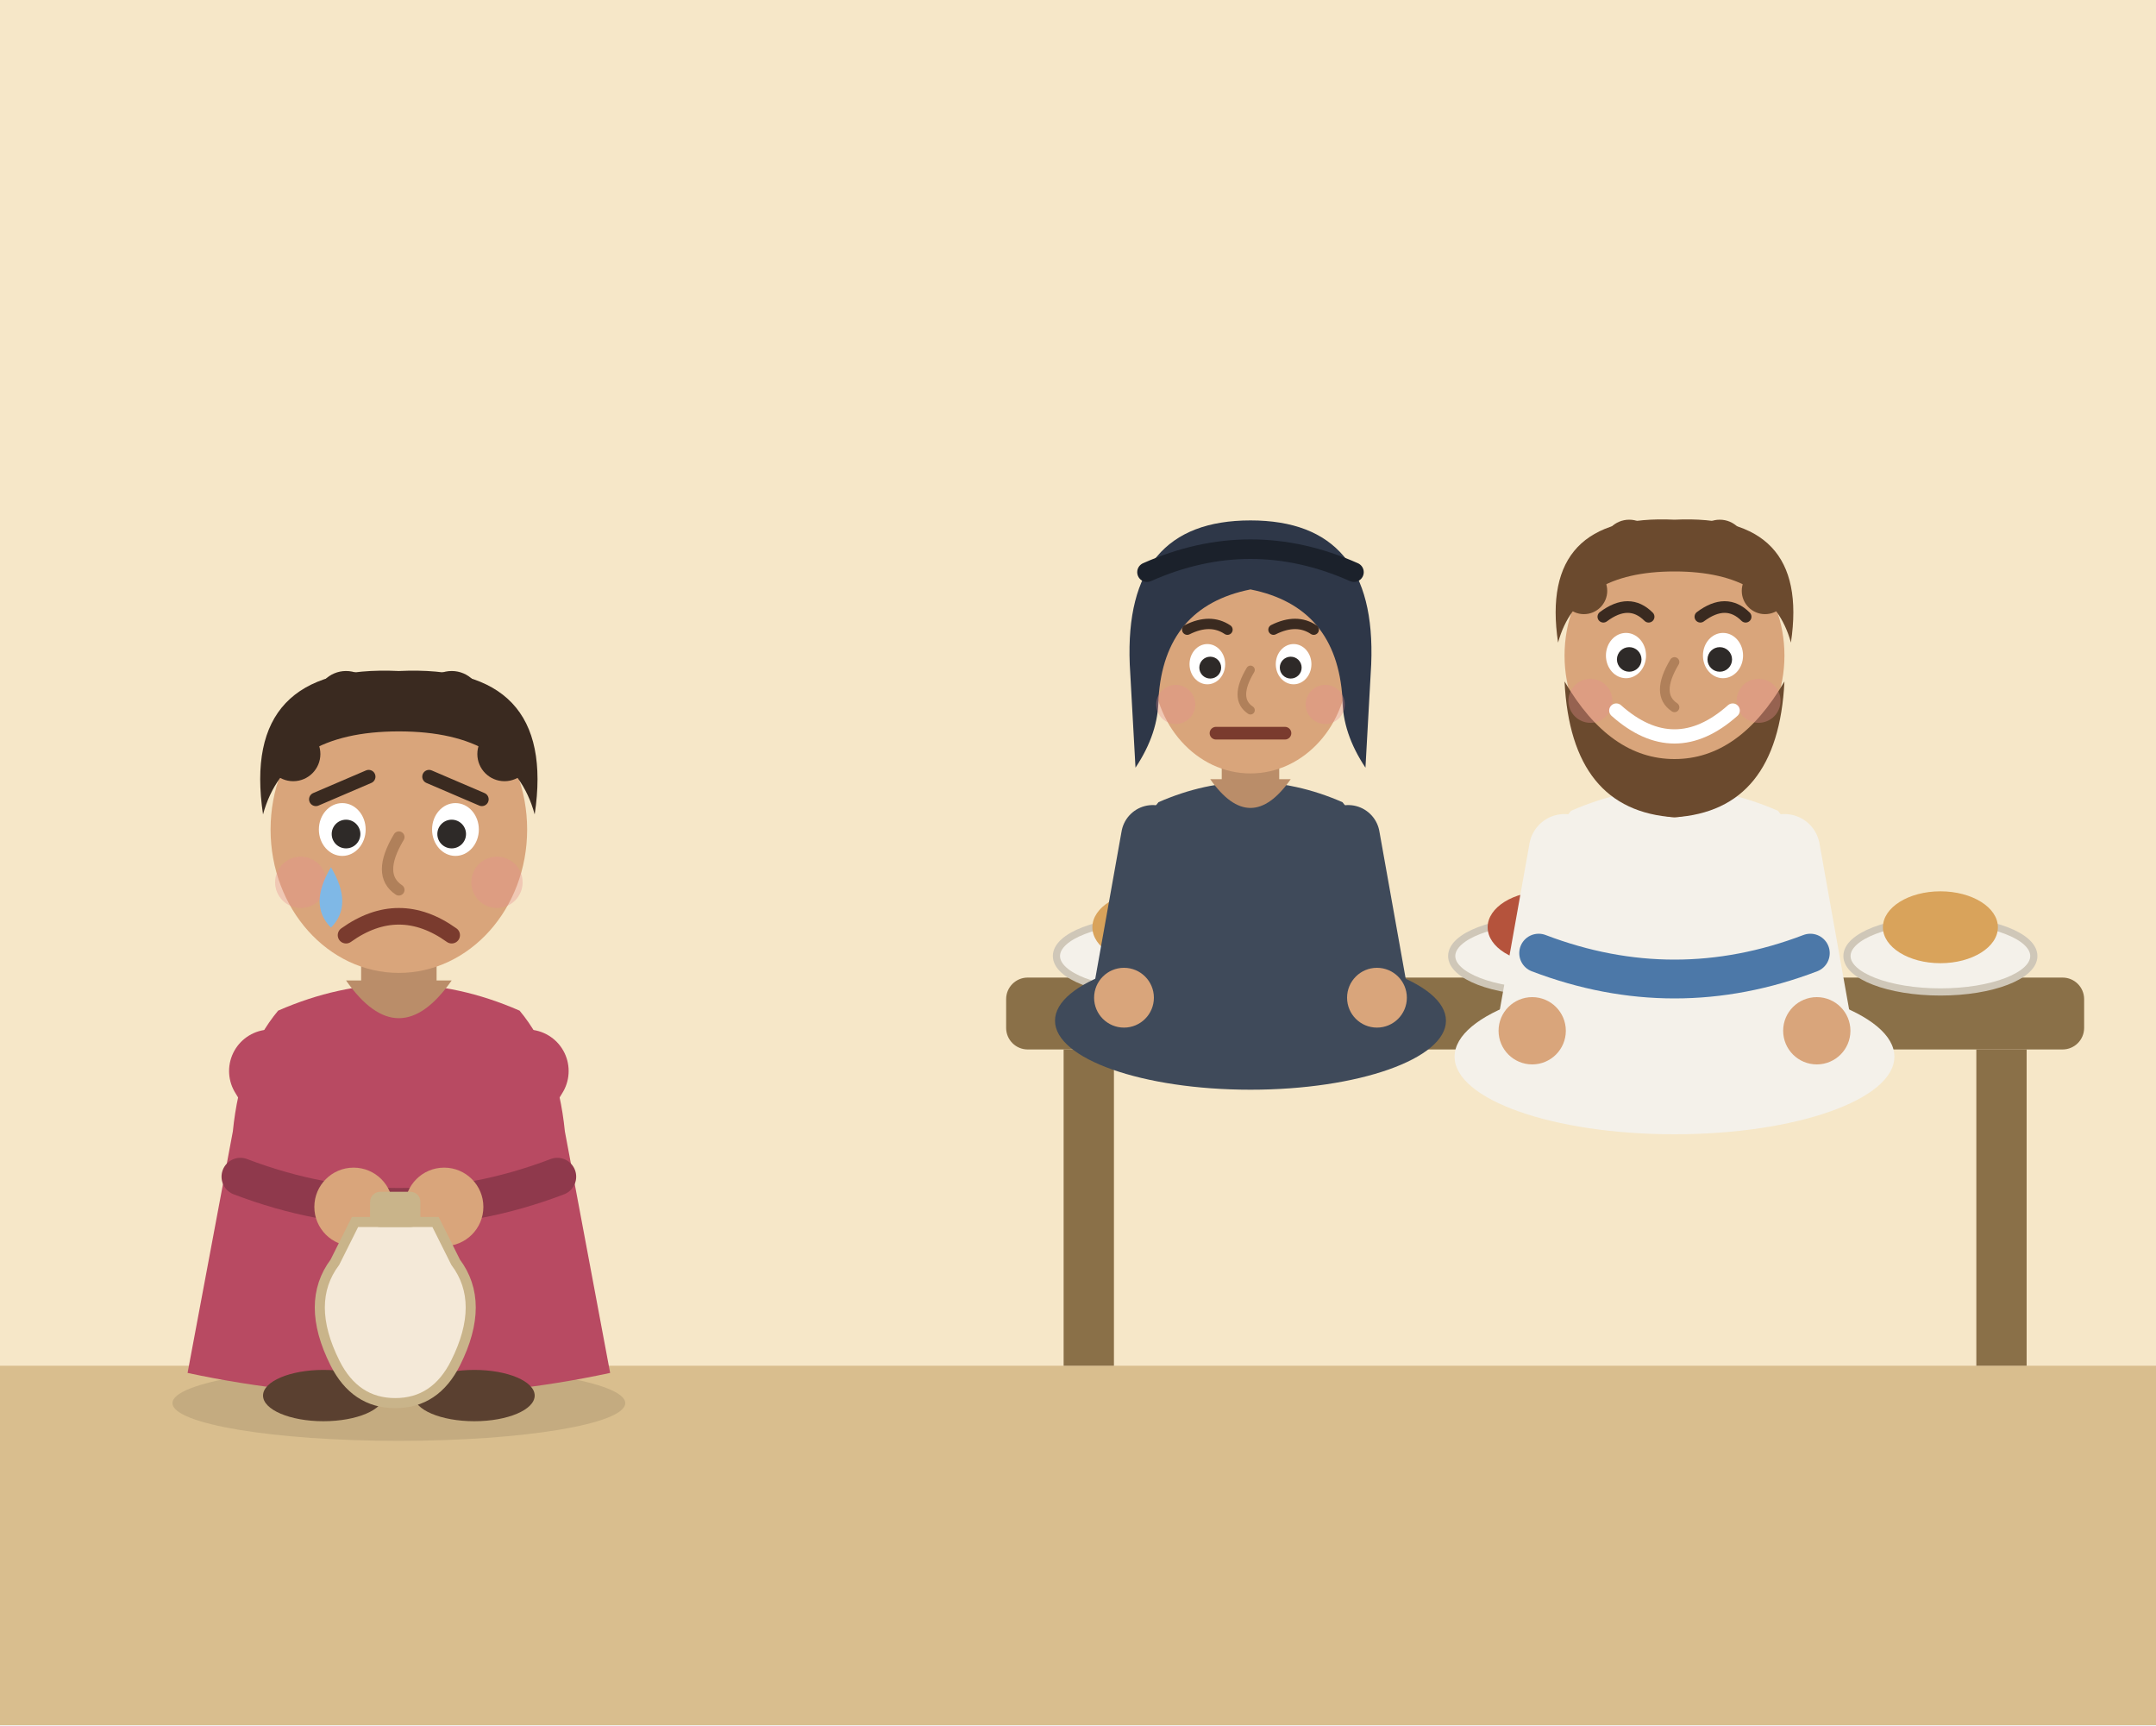
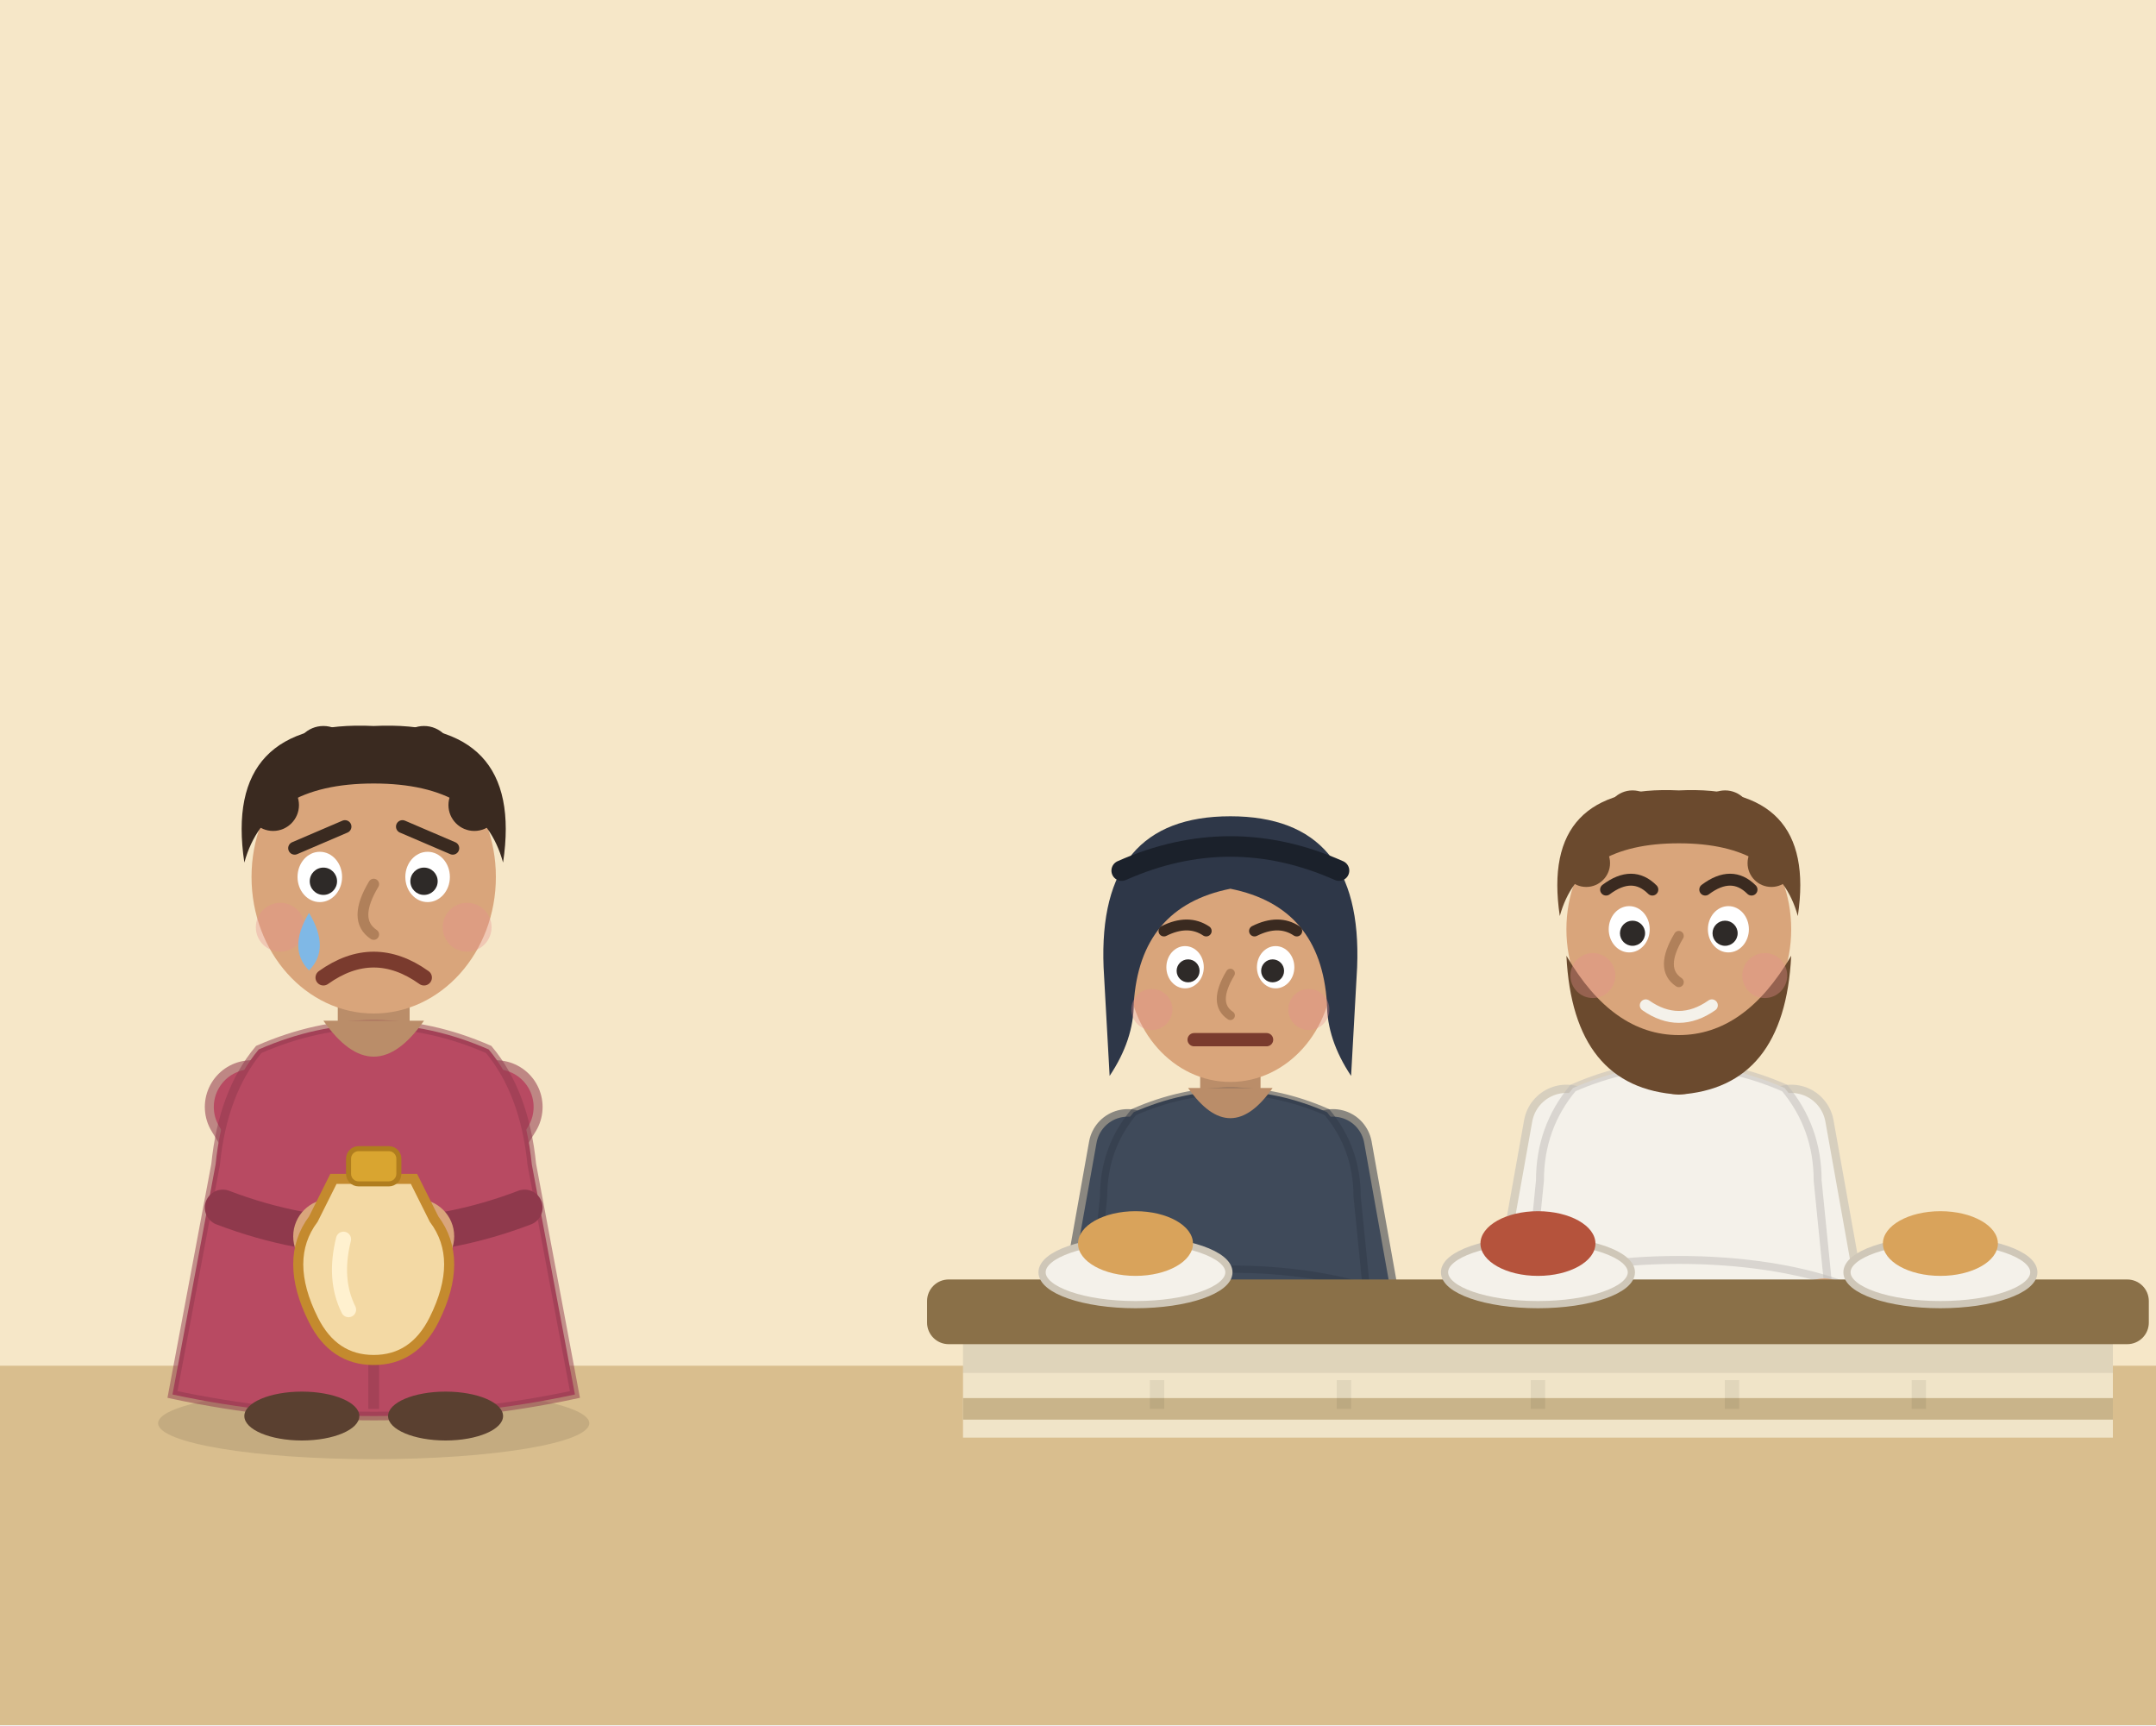
<svg xmlns="http://www.w3.org/2000/svg" viewBox="0 0 300 240">
  <rect width="300" height="240" fill="#F6E7C8" />
  <rect y="190" width="300" height="50" fill="#D9BE8E" />
-   <rect x="140" y="136" width="150" height="10" rx="3" fill="#8A7048" />
-   <rect x="148" y="146" width="7" height="44" fill="#8A7048" />
-   <rect x="275" y="146" width="7" height="44" fill="#8A7048" />
-   <ellipse cx="160" cy="133" rx="13" ry="5" fill="#F4F1EA" stroke="#CFC7B8" />
-   <ellipse cx="160" cy="129" rx="8" ry="5" fill="#D9A35B" />
-   <ellipse cx="215" cy="133" rx="13" ry="5" fill="#F4F1EA" stroke="#CFC7B8" />
-   <ellipse cx="215" cy="129" rx="8" ry="5" fill="#B5533C" />
-   <ellipse cx="270" cy="133" rx="13" ry="5" fill="#F4F1EA" stroke="#CFC7B8" />
-   <ellipse cx="270" cy="129" rx="8" ry="5" fill="#D9A35B" />
-   <g transform="translate(206,66) scale(0.9)">
-     <line x1="13" y1="58" x2="8" y2="86" stroke="#F4F1EA" stroke-width="11" stroke-linecap="round" />
-     <line x1="47" y1="58" x2="52" y2="86" stroke="#F4F1EA" stroke-width="11" stroke-linecap="round" />
+   <g transform="translate(146,111.04) scale(0.84)">
+     <line x1="13" y1="58" x2="8" y2="86" stroke="#313946" stroke-width="13" stroke-linecap="round" opacity=".55" />
+     <line x1="13" y1="58" x2="8" y2="86" stroke="#3F4A5A" stroke-width="10.5" stroke-linecap="round" />
+     <line x1="47" y1="58" x2="52" y2="86" stroke="#313946" stroke-width="13" stroke-linecap="round" opacity=".55" />
+     <line x1="47" y1="58" x2="52" y2="86" stroke="#3F4A5A" stroke-width="10.5" stroke-linecap="round" />
    <rect x="25" y="40" width="10" height="14" rx="4" fill="#BA8D69" />
-     <path d="M14 52Q30 45 46 52Q51 58 51 66L53 86H7L9 66Q9 58 14 52Z" fill="#F4F1EA" />
-     <ellipse cx="30" cy="90" rx="34" ry="12" fill="#F4F1EA" />
+     <path d="M14 52Q30 45 46 52Q51 58 51 66L53 86H7L9 66Q9 58 14 52Z" fill="#3F4A5A" stroke="#313946" stroke-width="1.2" stroke-opacity=".5" />
+     <ellipse cx="30" cy="90" rx="34" ry="12" fill="#3F4A5A" stroke="#313946" stroke-width="1.2" stroke-opacity=".5" />
+     <path d="M23 48Q30 58 37 48Z" fill="#BA8D69" />
+     <circle cx="8" cy="86" r="5.2" fill="#D9A57B" />
+     <circle cx="52" cy="86" r="5.2" fill="#D9A57B" />
+     <ellipse cx="30" cy="28" rx="17" ry="19" fill="#D9A57B" />
+     <path d="M30 3Q8 3 9 28L10 46Q14 40 14 34Q15 18 30 15Q45 18 46 34Q46 40 50 46L51 28Q52 3 30 3Z" fill="#2E3748" />
+     <path d="M12 12Q30 4 48 12" stroke="#1B212B" stroke-width="3.4" fill="none" stroke-linecap="round" />
+     <ellipse cx="22.5" cy="28" rx="3.1" ry="3.5" fill="#fff" />
+     <ellipse cx="37.5" cy="28" rx="3.1" ry="3.5" fill="#fff" />
+     <circle cx="23" cy="28.6" r="1.9" fill="#2E2A28" />
+     <circle cx="37" cy="28.6" r="1.9" fill="#2E2A28" />
+     <circle cx="17" cy="35" r="3.4" fill="#E58E8E" opacity=".35" />
+     <circle cx="43" cy="35" r="3.4" fill="#E58E8E" opacity=".35" />
+     <path d="M30 29q-3 5 0 7" stroke="#B0805A" stroke-width="1.5" fill="none" stroke-linecap="round" />
+     <path d="M24 40h12" stroke="#7A3B2E" stroke-width="2.2" stroke-linecap="round" />
+     <path d="M19 22q4-2 7 0M34 22q4-2 7 0" stroke="#3A2A20" stroke-width="1.8" fill="none" stroke-linecap="round" />
+   </g>
+   <g transform="translate(206,103.52) scale(0.92)">
+     <line x1="13" y1="58" x2="8" y2="86" stroke="#BEBBB6" stroke-width="13" stroke-linecap="round" opacity=".55" />
+     <line x1="13" y1="58" x2="8" y2="86" stroke="#F4F1EA" stroke-width="10.5" stroke-linecap="round" />
+     <line x1="47" y1="58" x2="52" y2="86" stroke="#BEBBB6" stroke-width="13" stroke-linecap="round" opacity=".55" />
+     <line x1="47" y1="58" x2="52" y2="86" stroke="#F4F1EA" stroke-width="10.5" stroke-linecap="round" />
+     <rect x="25" y="40" width="10" height="14" rx="4" fill="#BA8D69" />
+     <path d="M14 52Q30 45 46 52Q51 58 51 66L53 86H7L9 66Q9 58 14 52Z" fill="#F4F1EA" stroke="#BEBBB6" stroke-width="1.2" stroke-opacity=".5" />
+     <ellipse cx="30" cy="90" rx="34" ry="12" fill="#F4F1EA" stroke="#BEBBB6" stroke-width="1.2" stroke-opacity=".5" />
    <path d="M23 48Q30 58 37 48Z" fill="#BA8D69" />
    <circle cx="8" cy="86" r="5.2" fill="#D9A57B" />
    <circle cx="52" cy="86" r="5.2" fill="#D9A57B" />
    <ellipse cx="30" cy="28" rx="17" ry="19" fill="#D9A57B" />
    <path d="M12 26Q9 6 30 7Q51 6 48 26Q45 15 30 15Q15 15 12 26Z" fill="#6B4A2E" />
    <circle cx="16" cy="18" r="3.6" fill="#6B4A2E" />
    <circle cx="44" cy="18" r="3.6" fill="#6B4A2E" />
    <circle cx="23" cy="11" r="4" fill="#6B4A2E" />
    <circle cx="37" cy="11" r="4" fill="#6B4A2E" />
    <path d="M13 32Q14 52 30 53Q46 52 47 32Q40 44 30 44Q20 44 13 32Z" fill="#6B4A2E" />
    <ellipse cx="22.5" cy="28" rx="3.1" ry="3.5" fill="#fff" />
    <ellipse cx="37.5" cy="28" rx="3.1" ry="3.5" fill="#fff" />
    <circle cx="23" cy="28.6" r="1.9" fill="#2E2A28" />
    <circle cx="37" cy="28.6" r="1.9" fill="#2E2A28" />
    <circle cx="17" cy="35" r="3.4" fill="#E58E8E" opacity=".35" />
    <circle cx="43" cy="35" r="3.4" fill="#E58E8E" opacity=".35" />
    <path d="M30 29q-3 5 0 7" stroke="#B0805A" stroke-width="1.5" fill="none" stroke-linecap="round" />
-     <path d="M21 36.5q9 8 18 0" stroke="#FFFFFF" stroke-width="2.2" fill="none" stroke-linecap="round" />
+     <path d="M25 39.5q5 3.5 10 0" stroke="#F4F1EA" stroke-width="1.8" fill="none" stroke-linecap="round" />
    <path d="M19 22q4-3 7 0M34 22q4-3 7 0" stroke="#3A2A20" stroke-width="1.8" fill="none" stroke-linecap="round" />
  </g>
-   <g transform="translate(206,66) scale(0.9)">
-     <path d="M9 74Q30 82 51 74" stroke="#4C78A8" stroke-width="6" fill="none" stroke-linecap="round" />
-   </g>
-   <g transform="translate(150,70) scale(0.8)">
-     <line x1="13" y1="58" x2="8" y2="86" stroke="#3F4A5A" stroke-width="11" stroke-linecap="round" />
-     <line x1="47" y1="58" x2="52" y2="86" stroke="#3F4A5A" stroke-width="11" stroke-linecap="round" />
+   <rect x="134" y="186.0" width="160" height="14.0" fill="#F0E4C8" />
+   <rect x="134" y="186.0" width="160" height="5" fill="#00000012" />
+   <path d="M134 196H294" stroke="#C9B48A" stroke-width="3" />
+   <path d="M161 192.0V196" stroke="#00000010" stroke-width="2" />
+   <path d="M187 192.0V196" stroke="#00000010" stroke-width="2" />
+   <path d="M214 192.0V196" stroke="#00000010" stroke-width="2" />
+   <path d="M241 192.0V196" stroke="#00000010" stroke-width="2" />
+   <path d="M267 192.0V196" stroke="#00000010" stroke-width="2" />
+   <rect x="129" y="178.0" width="170" height="9" rx="3" fill="#8A7048" />
+   <ellipse cx="158" cy="177.0" rx="13" ry="4.5" fill="#F4F1EA" stroke="#CFC7B8" />
+   <ellipse cx="158" cy="173.0" rx="8" ry="4.5" fill="#D9A35B" />
+   <ellipse cx="214" cy="177.0" rx="13" ry="4.5" fill="#F4F1EA" stroke="#CFC7B8" />
+   <ellipse cx="214" cy="173.0" rx="8" ry="4.5" fill="#B5533C" />
+   <ellipse cx="270" cy="177.0" rx="13" ry="4.5" fill="#F4F1EA" stroke="#CFC7B8" />
+   <ellipse cx="270" cy="173.0" rx="8" ry="4.5" fill="#D9A35B" />
+   <g transform="translate(22,94.0) scale(1.0)">
+     <ellipse cx="30" cy="104" rx="30" ry="5" fill="#000" opacity=".1" />
+     <line x1="13" y1="60" x2="24" y2="78" stroke="#8F394C" stroke-width="13" stroke-linecap="round" opacity=".55" />
+     <line x1="13" y1="60" x2="24" y2="78" stroke="#B84A62" stroke-width="10.5" stroke-linecap="round" />
+     <line x1="47" y1="60" x2="36" y2="78" stroke="#8F394C" stroke-width="13" stroke-linecap="round" opacity=".55" />
+     <line x1="47" y1="60" x2="36" y2="78" stroke="#B84A62" stroke-width="10.5" stroke-linecap="round" />
    <rect x="25" y="40" width="10" height="14" rx="4" fill="#BA8D69" />
-     <path d="M14 52Q30 45 46 52Q51 58 51 66L53 86H7L9 66Q9 58 14 52Z" fill="#3F4A5A" />
-     <ellipse cx="30" cy="90" rx="34" ry="12" fill="#3F4A5A" />
-     <path d="M23 48Q30 58 37 48Z" fill="#BA8D69" />
-     <circle cx="8" cy="86" r="5.2" fill="#D9A57B" />
-     <circle cx="52" cy="86" r="5.2" fill="#D9A57B" />
-     <ellipse cx="30" cy="28" rx="17" ry="19" fill="#D9A57B" />
-     <path d="M30 3Q8 3 9 28L10 46Q14 40 14 34Q15 18 30 15Q45 18 46 34Q46 40 50 46L51 28Q52 3 30 3Z" fill="#2E3748" />
-     <path d="M12 12Q30 4 48 12" stroke="#1B212B" stroke-width="3.4" fill="none" stroke-linecap="round" />
-     <ellipse cx="22.5" cy="28" rx="3.1" ry="3.5" fill="#fff" />
-     <ellipse cx="37.5" cy="28" rx="3.1" ry="3.5" fill="#fff" />
-     <circle cx="23" cy="28.6" r="1.9" fill="#2E2A28" />
-     <circle cx="37" cy="28.6" r="1.9" fill="#2E2A28" />
-     <circle cx="17" cy="35" r="3.4" fill="#E58E8E" opacity=".35" />
-     <circle cx="43" cy="35" r="3.4" fill="#E58E8E" opacity=".35" />
-     <path d="M30 29q-3 5 0 7" stroke="#B0805A" stroke-width="1.5" fill="none" stroke-linecap="round" />
-     <path d="M24 40h12" stroke="#7A3B2E" stroke-width="2.2" stroke-linecap="round" />
-     <path d="M19 22q4-2 7 0M34 22q4-2 7 0" stroke="#3A2A20" stroke-width="1.8" fill="none" stroke-linecap="round" />
-   </g>
-   <g transform="translate(24,86) scale(1.05)">
-     <ellipse cx="30" cy="104" rx="30" ry="5" fill="#000" opacity=".1" />
-     <line x1="13" y1="60" x2="24" y2="78" stroke="#B84A62" stroke-width="11" stroke-linecap="round" />
-     <line x1="47" y1="60" x2="36" y2="78" stroke="#B84A62" stroke-width="11" stroke-linecap="round" />
-     <rect x="25" y="40" width="10" height="14" rx="4" fill="#BA8D69" />
-     <path d="M14 52Q30 45 46 52Q51 58 52 68L58 100Q30 106 2 100L8 68Q9 58 14 52Z" fill="#B84A62" />
+     <path d="M14 52Q30 45 46 52Q51 58 52 68L58 100Q30 106 2 100L8 68Q9 58 14 52Z" fill="#B84A62" stroke="#8F394C" stroke-width="1.2" stroke-opacity=".5" />
    <path d="M9 74Q30 82 51 74" stroke="#8F394C" stroke-width="5" fill="none" stroke-linecap="round" />
    <path d="M30 80V102" stroke="#8F394C" stroke-width="1.5" opacity=".5" />
    <ellipse cx="20" cy="103" rx="8" ry="3.4" fill="#5A4030" />
    <ellipse cx="40" cy="103" rx="8" ry="3.4" fill="#5A4030" />
    <path d="M23 48Q30 58 37 48Z" fill="#BA8D69" />
    <circle cx="24" cy="78" r="5.2" fill="#D9A57B" />
    <circle cx="36" cy="78" r="5.2" fill="#D9A57B" />
    <ellipse cx="30" cy="28" rx="17" ry="19" fill="#D9A57B" />
    <path d="M12 26Q9 6 30 7Q51 6 48 26Q45 15 30 15Q15 15 12 26Z" fill="#3A2A20" />
    <circle cx="16" cy="18" r="3.6" fill="#3A2A20" />
    <circle cx="44" cy="18" r="3.6" fill="#3A2A20" />
    <circle cx="23" cy="11" r="4" fill="#3A2A20" />
    <circle cx="37" cy="11" r="4" fill="#3A2A20" />
    <ellipse cx="22.5" cy="28" rx="3.1" ry="3.5" fill="#fff" />
    <ellipse cx="37.5" cy="28" rx="3.1" ry="3.5" fill="#fff" />
    <circle cx="23" cy="28.6" r="1.9" fill="#2E2A28" />
    <circle cx="37" cy="28.6" r="1.9" fill="#2E2A28" />
    <circle cx="17" cy="35" r="3.4" fill="#E58E8E" opacity=".35" />
    <circle cx="43" cy="35" r="3.4" fill="#E58E8E" opacity=".35" />
    <path d="M30 29q-3 5 0 7" stroke="#B0805A" stroke-width="1.5" fill="none" stroke-linecap="round" />
    <path d="M23 42q7-5 14 0" stroke="#7A3B2E" stroke-width="2.2" fill="none" stroke-linecap="round" />
    <path d="M19 24l7-3M41 24l-7-3" stroke="#3A2A20" stroke-width="1.8" stroke-linecap="round" />
    <path d="M21 33q-3 5 0 8q3-3 0-8z" fill="#7FB8E6" />
  </g>
-   <g transform="translate(55,170) rotate(0) scale(0.7)">
-     <path d="M-8 0h16l4 8q6 8 0 20q-4 8-12 8q-8 0-12-8q-6-12 0-20z" fill="#F4E9D8" stroke="#C9B48A" stroke-width="2" />
-     <rect x="-5" y="-6" width="10" height="7" rx="2" fill="#C9B48A" />
+   <g transform="translate(52,164) rotate(0) scale(0.7)">
+     <path d="M-8 0h16l4 8q6 8 0 20q-4 8-12 8q-8 0-12-8q-6-12 0-20z" fill="#F3D9A4" stroke="#C48A2E" stroke-width="2" />
+     <path d="M-6 12q-2 8 1 14" stroke="#FFF1CF" stroke-width="3" fill="none" stroke-linecap="round" />
+     <rect x="-5" y="-6" width="10" height="7" rx="2" fill="#D9A530" stroke="#B07D1E" stroke-width="1" />
  </g>
</svg>
